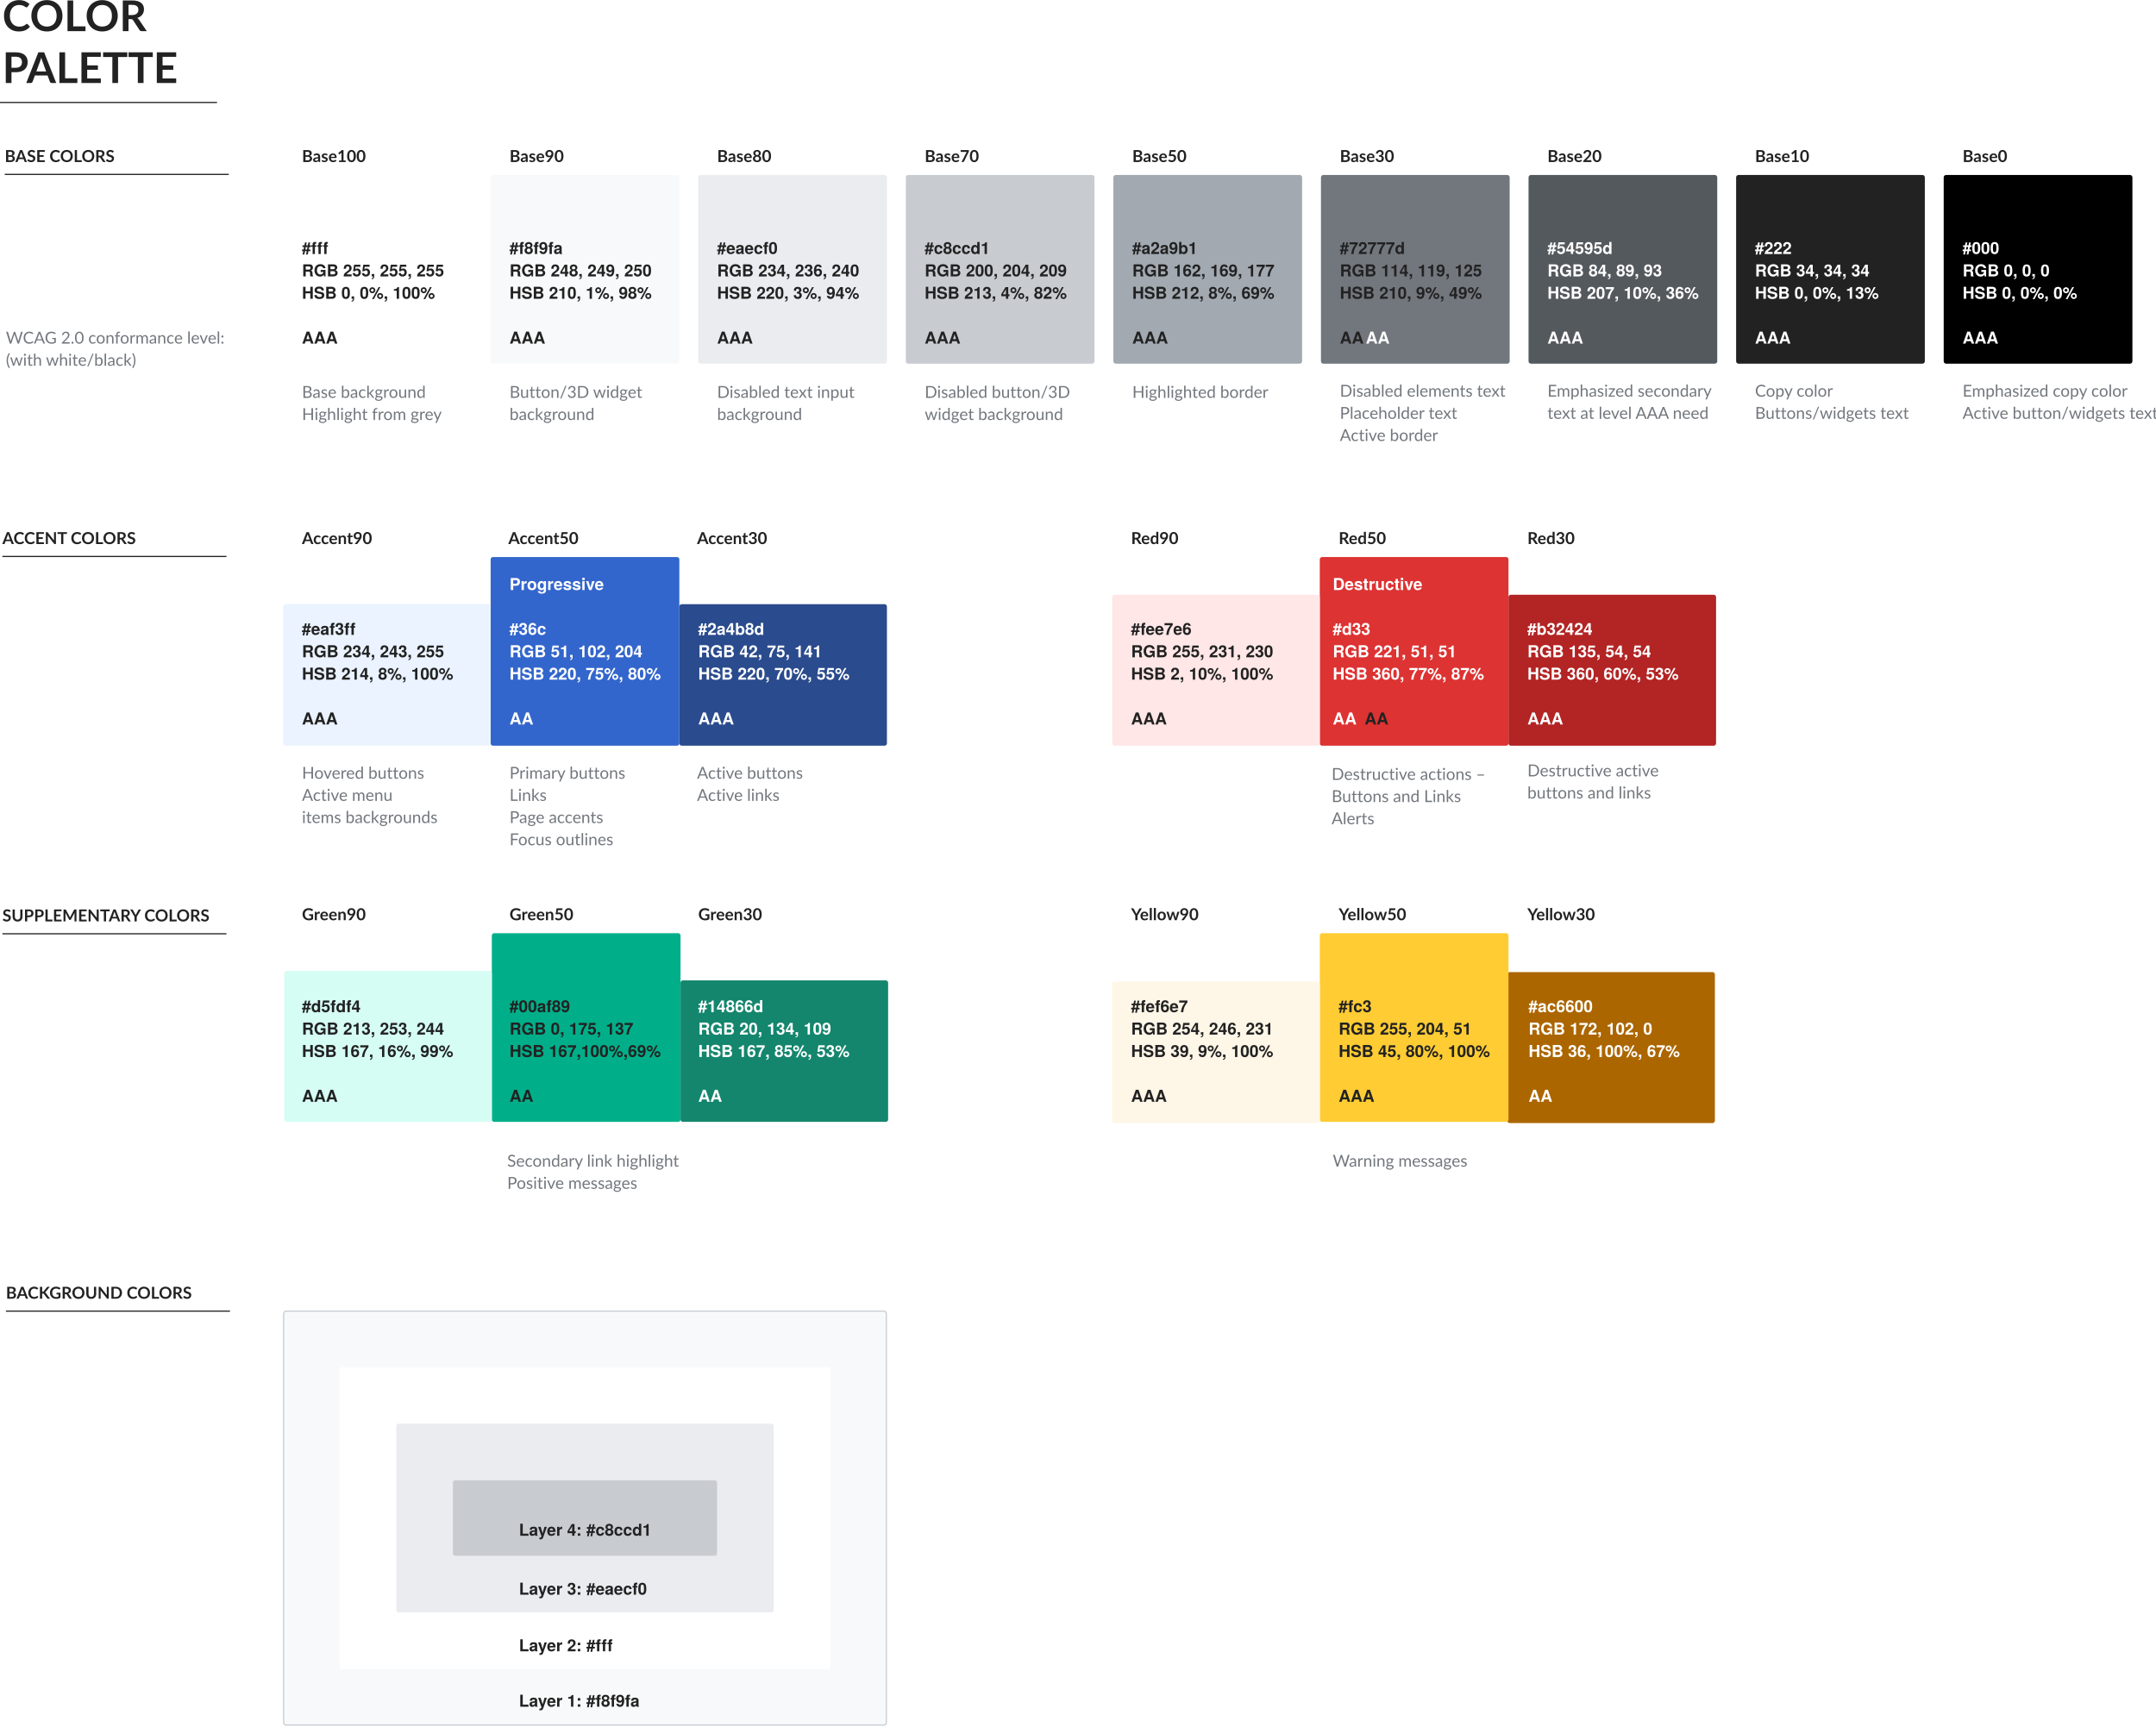
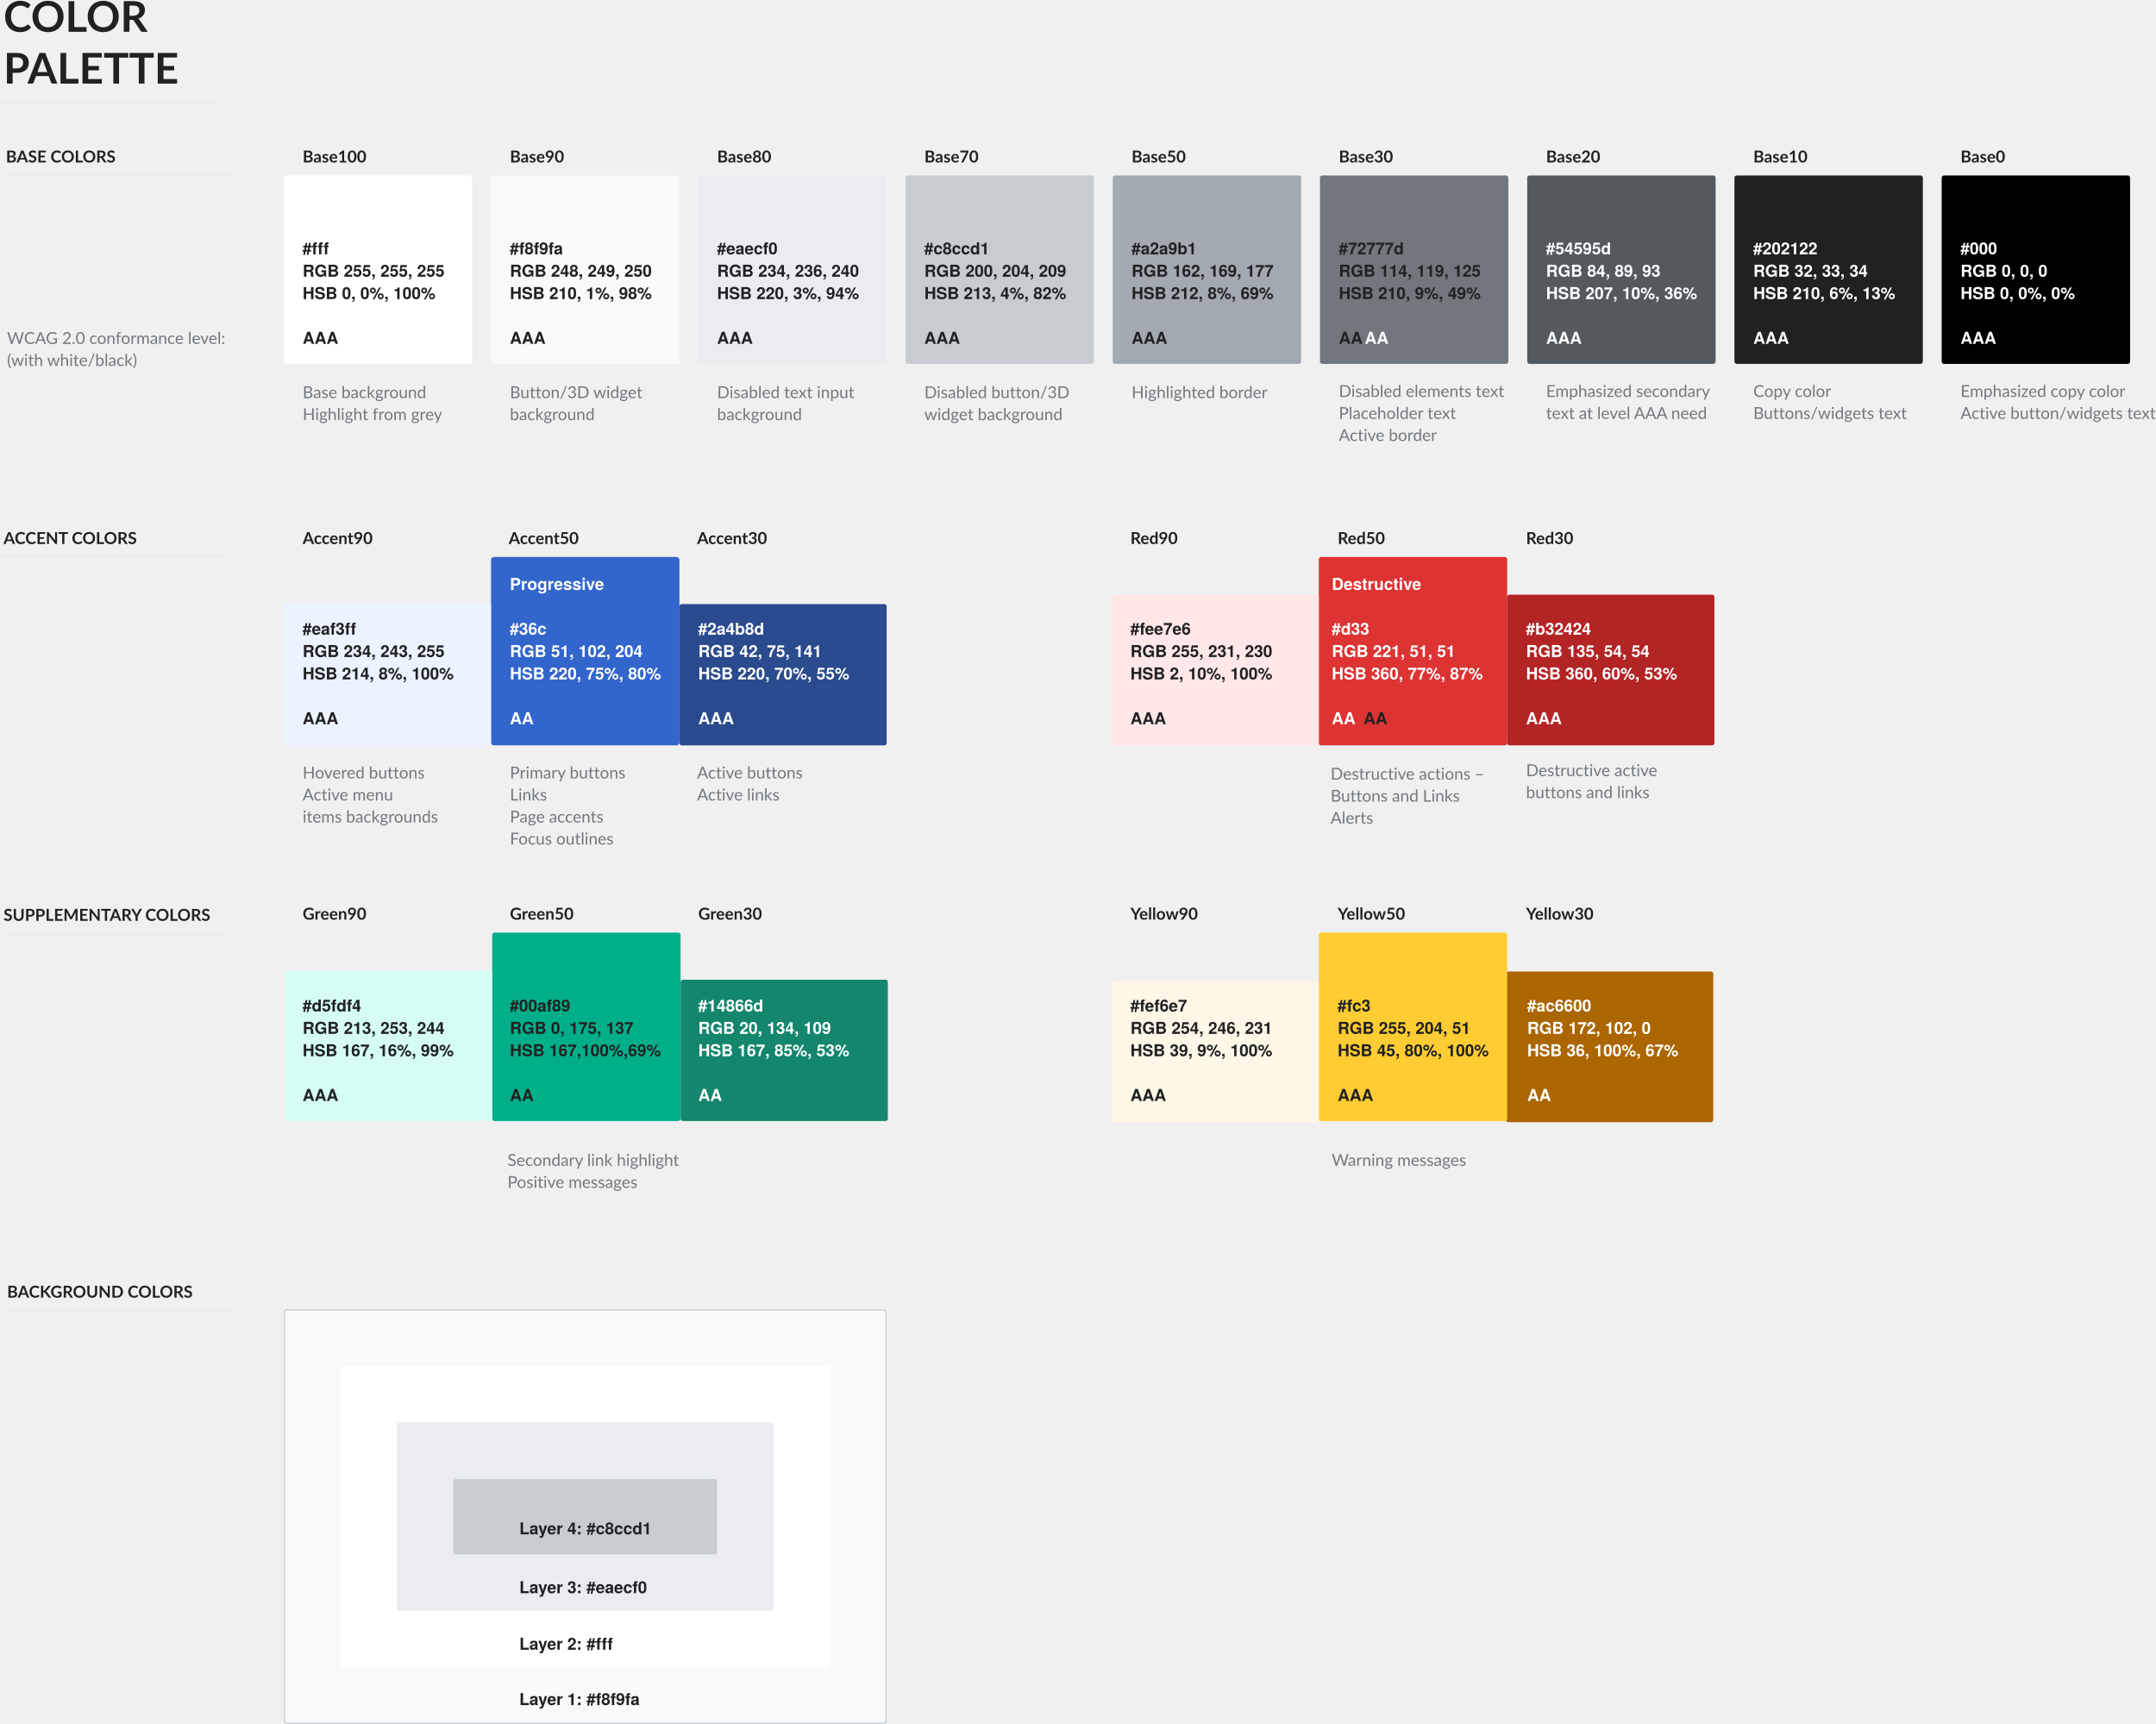
- <svg xmlns="http://www.w3.org/2000/svg" width="1828" height="1464" viewBox="0 0 1828 1464">
-   <g fill="none" fill-rule="evenodd">
-     <path fill="#FFF" d="M-1757-1431h14720v3264H-1757z" />
-     <g transform="translate(241 766.4)">
-       <rect width="176" height="128" x="1037" y="58" fill="#AC6600" rx="2" />
-       <text fill="#FFF" font-family="HelveticaNeue-Bold, Helvetica Neue" font-size="14" font-weight="bold">
-         <tspan x="1055" y="92">#ac6600</tspan>
-         <tspan x="1055" y="111">RGB 172, 102, 0</tspan>
-         <tspan x="1055" y="130">HSB 36, 100%, 67%</tspan>
-         <tspan x="1055" y="168">AA</tspan>
-       </text>
-       <rect width="160" height="160" x="878" y="25" fill="#FC3" rx="2" />
-       <text fill="#222" font-family="HelveticaNeue-Bold, Helvetica Neue" font-size="14" font-weight="bold">
-         <tspan x="894" y="92">#fc3</tspan>
-         <tspan x="894" y="111">RGB 255, 204, 51</tspan>
-         <tspan x="894" y="130">HSB 45, 80%, 100%</tspan>
-         <tspan x="894" y="168">AAA</tspan>
-       </text>
-       <path fill="#FEF6E7" d="M702 68.008c0-1.11.905-2.008 2.007-2.008h171.986c1.108 0 2.007.897 2.007 2.008v115.984a2.011 2.011 0 01-2.007 2.008H704.007a2.006 2.006 0 01-2.007-2.008V68.008z" />
-       <text fill="#222" font-family="HelveticaNeue-Bold, Helvetica Neue" font-size="14" font-weight="bold">
-         <tspan x="718" y="92">#fef6e7</tspan>
-         <tspan x="718" y="111">RGB 254, 246, 231</tspan>
-         <tspan x="718" y="130">HSB 39, 9%, 100%</tspan>
-         <tspan x="718" y="168">AAA</tspan>
-       </text>
-       <text fill="#222" font-family="Lato-Bold, Lato, sans-serif" font-size="14" font-weight="bold">
-         <tspan x="894" y="14">Yellow50</tspan>
-       </text>
-       <text fill="#222" font-family="Lato-Bold, Lato, sans-serif" font-size="14" font-weight="bold">
-         <tspan x="1054" y="14">Yellow30</tspan>
-       </text>
-       <rect width="160" height="160" x="176" y="25" fill="#00AF89" rx="2" />
-       <text fill="#222" font-family="Lato-Bold, Lato, sans-serif" font-size="14" font-weight="bold">
-         <tspan x="191" y="14">Green50</tspan>
-       </text>
-       <text fill="#222" font-family="Lato-Bold, Lato, sans-serif" font-size="14" font-weight="bold">
-         <tspan x="351" y="14">Green30</tspan>
-       </text>
-       <text fill="#222" font-family="HelveticaNeue-Bold, Helvetica Neue" font-size="14" font-weight="bold">
-         <tspan x="191" y="92">#00af89</tspan>
-         <tspan x="191" y="111">RGB 0, 175, 137</tspan>
-         <tspan x="191" y="130">HSB 167,100%,69%</tspan>
-         <tspan x="191" y="168">AA</tspan>
-       </text>
-       <rect width="176" height="120" x="336" y="65" fill="#14866D" rx="2" />
-       <rect width="176" height="128" y="57" fill="#D5FDF4" rx="2" />
-       <text fill="#222" font-family="HelveticaNeue-Bold, Helvetica Neue" font-size="14" font-weight="bold">
-         <tspan x="15" y="92">#d5fdf4</tspan>
-         <tspan x="15" y="111">RGB 213, 253, 244</tspan>
-         <tspan x="15" y="130">HSB 167, 16%, 99%</tspan>
-         <tspan x="15" y="168">AAA</tspan>
-       </text>
-       <text fill="#222" font-family="Lato-Bold, Lato, sans-serif" font-size="14" font-weight="bold">
-         <tspan x="718" y="14">Yellow90</tspan>
-       </text>
-       <text fill="#222" font-family="Lato-Bold, Lato, sans-serif" font-size="14" font-weight="bold">
-         <tspan x="15" y="14">Green90</tspan>
-       </text>
-       <text fill="#FFF" font-family="HelveticaNeue-Bold, Helvetica Neue" font-size="14" font-weight="bold">
-         <tspan x="351" y="92">#14866d</tspan>
-         <tspan x="351" y="111">RGB 20, 134, 109</tspan>
-         <tspan x="351" y="130">HSB 167, 85%, 53%</tspan>
-         <tspan x="351" y="168">AA</tspan>
-       </text>
-       <text fill="#72777D" font-family="Lato-Regular, Lato, sans-serif" font-size="14">
-         <tspan x="189" y="223">Secondary link highlight</tspan>
-         <tspan x="189" y="241.8">Positive messages</tspan>
-       </text>
-       <text fill="#72777D" font-family="Lato-Regular, Lato, sans-serif" font-size="14">
-         <tspan x="889" y="223">Warning messages</tspan>
-       </text>
-     </g>
-     <g transform="translate(0 -9.6)">
-       <text fill="#222" font-family="Lato-Bold, Lato, sans-serif" font-size="36" font-weight="bold">
-         <tspan x="2" y="36">COLOR</tspan>
-         <tspan x="2" y="80">PALETTE</tspan>
-       </text>
-       <text fill="#222" font-family="Lato-Bold, Lato, sans-serif" font-size="14" font-weight="bold" transform="translate(4 134)">
-         <tspan x="0" y="13">BASE COLORS</tspan>
-       </text>
-       <path stroke="#222" stroke-linecap="square" d="M193.484 157.5H4.516m178.984-61H.5" />
-       <text fill="#222" font-family="Lato-Bold, Lato, sans-serif" font-size="14" font-weight="bold" transform="translate(2 458)">
-         <tspan x="0" y="13">ACCENT COLORS</tspan>
-       </text>
-       <path stroke="#222" stroke-linecap="square" d="M191.484 481.5H2.516" />
-       <rect width="160" height="160" x="416" y="482" fill="#36C" rx="2" />
-       <text fill="#72777D" font-family="Lato-Regular, Lato, sans-serif" font-size="14">
-         <tspan x="432" y="670">Primary buttons</tspan>
-         <tspan x="432" y="688.8">Links </tspan>
-         <tspan x="432" y="707.6">Page accents</tspan>
-         <tspan x="432" y="726.4">Focus outlines</tspan>
-       </text>
-       <text fill="#72777D" font-family="Lato-Regular, Lato, sans-serif" font-size="14">
-         <tspan x="591" y="670">Active buttons</tspan>
-         <tspan x="591" y="688.8">Active links </tspan>
-       </text>
-       <rect width="176" height="120" x="240" y="522" fill="#EAF3FF" rx="2" />
-       <rect width="160" height="160" x="1119" y="482" fill="#D33" rx="2" />
-       <rect width="176" height="128" x="943" y="514" fill="#FEE7E6" rx="2" />
-       <text fill="#222" font-family="Lato-Bold, Lato, sans-serif" font-size="14" font-weight="bold">
-         <tspan x="591" y="471">Accent30</tspan>
-       </text>
-       <text fill="#FFF" font-family="HelveticaNeue-Bold, Helvetica Neue" font-size="14" font-weight="bold">
-         <tspan x="432" y="510">Progressive</tspan>
-         <tspan x="432" y="548">#36c</tspan>
-         <tspan x="432" y="567">RGB 51, 102, 204</tspan>
-         <tspan x="432" y="586">HSB 220, 75%, 80%</tspan>
-         <tspan x="432" y="624">AA</tspan>
-       </text>
-       <text fill="#222" font-family="HelveticaNeue-Bold, Helvetica Neue" font-size="14" font-weight="bold">
-         <tspan x="256" y="548">#eaf3ff</tspan>
-         <tspan x="256" y="567">RGB 234, 243, 255</tspan>
-         <tspan x="256" y="586">HSB 214, 8%, 100%</tspan>
-         <tspan x="256" y="624">AAA</tspan>
-       </text>
-       <text fill="#222" font-family="Lato-Bold, Lato, sans-serif" font-size="14" font-weight="bold">
-         <tspan x="256" y="147">Base100</tspan>
-       </text>
-       <text fill="#222" font-family="HelveticaNeue-Bold, Helvetica Neue" font-size="14" font-weight="bold">
-         <tspan x="959" y="548">#fee7e6</tspan>
-         <tspan x="959" y="567">RGB 255, 231, 230</tspan>
-         <tspan x="959" y="586">HSB 2, 10%, 100%</tspan>
-         <tspan x="959" y="624">AAA</tspan>
-       </text>
-       <text fill="#FFF" font-family="HelveticaNeue-Bold, Helvetica Neue" font-size="14" font-weight="bold">
-         <tspan x="1130" y="510">Destructive</tspan>
-         <tspan x="1130" y="548">#d33</tspan>
-         <tspan x="1130" y="567">RGB 221, 51, 51</tspan>
-         <tspan x="1130" y="586">HSB 360, 77%, 87%</tspan>
-         <tspan x="1130" y="624">AA</tspan>
-       </text>
-       <text fill="#222" font-family="HelveticaNeue-Bold, Helvetica Neue" font-size="14" font-weight="bold">
-         <tspan x="1157" y="624">AA</tspan>
-       </text>
-       <rect width="176" height="128" x="1279" y="514" fill="#B32424" rx="2" />
-       <text fill="#FFF" font-family="HelveticaNeue-Bold, Helvetica Neue" font-size="14" font-weight="bold">
-         <tspan x="1295" y="548">#b32424</tspan>
-         <tspan x="1295" y="567">RGB 135, 54, 54</tspan>
-         <tspan x="1295" y="586">HSB 360, 60%, 53%</tspan>
-         <tspan x="1295" y="624">AAA</tspan>
-       </text>
-       <rect width="176" height="120" x="576" y="522" fill="#2A4B8D" rx="2" />
-       <text fill="#FFF" font-family="HelveticaNeue-Bold, Helvetica Neue" font-size="14" font-weight="bold">
-         <tspan x="592" y="548">#2a4b8d</tspan>
-         <tspan x="592" y="567">RGB 42, 75, 141</tspan>
-         <tspan x="592" y="586">HSB 220, 70%, 55%</tspan>
-         <tspan x="592" y="624">AAA</tspan>
-       </text>
-       <text fill="#72777D" font-family="Lato-Regular, Lato, sans-serif" font-size="14">
-         <tspan x="1129" y="671">Destructive actions –</tspan>
-         <tspan x="1129" y="689.8">Buttons and Links</tspan>
-         <tspan x="1129" y="708.6">Alerts</tspan>
-       </text>
-       <text fill="#72777D" font-family="Lato-Regular, Lato, sans-serif" font-size="14">
-         <tspan x="1295" y="668">Destructive active </tspan>
-         <tspan x="1295" y="686.8">buttons and links</tspan>
-       </text>
-       <text fill="#72777D" font-family="Lato-Regular, Lato, sans-serif" font-size="14">
-         <tspan x="256" y="670">Hovered buttons</tspan>
-         <tspan x="256" y="688.8">Active menu </tspan>
-         <tspan x="256" y="707.6">items backgrounds</tspan>
-       </text>
-     </g>
-     <g transform="translate(5 123.4)">
-       <rect width="160.001" height="160" x="235" y="25" fill="#FFF" rx="2" />
-       <text fill="#72777D" font-family="Lato-Regular, Lato, sans-serif" font-size="14">
-         <tspan x="251" y="214">Base background</tspan>
-         <tspan x="251" y="232.8">Highlight from grey</tspan>
-       </text>
-       <text fill="#72777D" font-family="Lato-Regular, Lato, sans-serif" font-size="14">
-         <tspan x="603" y="214">Disabled text input </tspan>
-         <tspan x="603" y="232.8">background</tspan>
-       </text>
-       <text fill="#222" font-family="HelveticaNeue-Bold, Helvetica Neue" font-size="14" font-weight="bold">
-         <tspan x="251" y="92">#fff</tspan>
-         <tspan x="251" y="111">RGB 255, 255, 255</tspan>
-         <tspan x="251" y="130">HSB 0, 0%, 100%</tspan>
-         <tspan x="251" y="168">AAA</tspan>
-       </text>
-       <text fill="#222" font-family="Lato-Bold, Lato, sans-serif" font-size="14" font-weight="bold">
-         <tspan x="251" y="338">Accent90</tspan>
-       </text>
-       <text fill="#222" font-family="Lato-Bold, Lato, sans-serif" font-size="14" font-weight="bold">
-         <tspan x="426" y="338">Accent50 </tspan>
-       </text>
-       <text fill="#222" font-family="Lato-Bold, Lato, sans-serif" font-size="14" font-weight="bold">
-         <tspan x="954" y="338">Red90</tspan>
-       </text>
-       <text fill="#222" font-family="Lato-Bold, Lato, sans-serif" font-size="14" font-weight="bold">
-         <tspan x="1130" y="338">Red50</tspan>
-       </text>
-       <text fill="#222" font-family="Lato-Bold, Lato, sans-serif" font-size="14" font-weight="bold">
-         <tspan x="1290" y="338">Red30</tspan>
-       </text>
-       <text fill="#222" font-family="Lato-Bold, Lato, sans-serif" font-size="14" font-weight="bold">
-         <tspan x="427" y="14">Base90</tspan>
-       </text>
-       <text fill="#222" font-family="Lato-Bold, Lato, sans-serif" font-size="14" font-weight="bold">
-         <tspan x="603" y="14">Base80</tspan>
-       </text>
-       <text fill="#222" font-family="Lato-Bold, Lato, sans-serif" font-size="14" font-weight="bold">
-         <tspan x="779" y="14">Base70</tspan>
-       </text>
-       <text fill="#222" font-family="Lato-Bold, Lato, sans-serif" font-size="14" font-weight="bold">
-         <tspan x="955" y="14">Base50</tspan>
-       </text>
-       <text fill="#222" font-family="Lato-Bold, Lato, sans-serif" font-size="14" font-weight="bold">
-         <tspan x="1131" y="14">Base30</tspan>
-       </text>
-       <text fill="#222" font-family="Lato-Bold, Lato, sans-serif" font-size="14" font-weight="bold">
-         <tspan x="1307" y="14">Base20</tspan>
-       </text>
-       <text fill="#222" font-family="Lato-Bold, Lato, sans-serif" font-size="14" font-weight="bold">
-         <tspan x="1483" y="14">Base10</tspan>
-       </text>
-       <text fill="#222" font-family="Lato-Bold, Lato, sans-serif" font-size="14" font-weight="bold">
-         <tspan x="1659" y="14">Base0</tspan>
-       </text>
-       <rect width="160" height="160" x="411" y="25" fill="#F8F9FA" rx="2" />
-       <text fill="#72777D" font-family="Lato-Regular, Lato, sans-serif" font-size="14">
-         <tspan x="427" y="214">Button/3D widget </tspan>
-         <tspan x="427" y="232.8">background</tspan>
-       </text>
-       <text fill="#222" font-family="HelveticaNeue-Bold, Helvetica Neue" font-size="14" font-weight="bold">
-         <tspan x="427" y="92">#f8f9fa</tspan>
-         <tspan x="427" y="111">RGB 248, 249, 250</tspan>
-         <tspan x="427" y="130">HSB 210, 1%, 98%</tspan>
-         <tspan x="427" y="168">AAA</tspan>
-       </text>
-       <rect width="160" height="160" x="587" y="25" fill="#EAECF0" rx="2" />
-       <text fill="#222" font-family="HelveticaNeue-Bold, Helvetica Neue" font-size="14" font-weight="bold">
-         <tspan x="603" y="92">#eaecf0</tspan>
-         <tspan x="603" y="111">RGB 234, 236, 240</tspan>
-         <tspan x="603" y="130">HSB 220, 3%, 94%</tspan>
-         <tspan x="603" y="168">AAA</tspan>
-       </text>
-       <rect width="160" height="160" x="763" y="25" fill="#C8CCD1" rx="2" />
-       <text fill="#222" font-family="HelveticaNeue-Bold, Helvetica Neue" font-size="14" font-weight="bold">
-         <tspan x="779" y="92">#c8ccd1</tspan>
-         <tspan x="779" y="111">RGB 200, 204, 209</tspan>
-         <tspan x="779" y="130">HSB 213, 4%, 82%</tspan>
-         <tspan x="779" y="168">AAA</tspan>
-       </text>
-       <rect width="160" height="160" x="939" y="25" fill="#A2A9B1" rx="2" />
-       <text fill="#222" font-family="HelveticaNeue-Bold, Helvetica Neue" font-size="14" font-weight="bold">
-         <tspan x="955" y="92">#a2a9b1</tspan>
-         <tspan x="955" y="111">RGB 162, 169, 177</tspan>
-         <tspan x="955" y="130">HSB 212, 8%, 69%</tspan>
-         <tspan x="955" y="168">AAA</tspan>
-       </text>
-       <rect width="160" height="160" x="1115" y="25" fill="#72777D" rx="2" />
-       <text fill="#222" font-family="HelveticaNeue-Bold, Helvetica Neue" font-size="14" font-weight="bold">
-         <tspan x="1131" y="92">#72777d</tspan>
-         <tspan x="1131" y="111">RGB 114, 119, 125</tspan>
-         <tspan x="1131" y="130">HSB 210, 9%, 49%</tspan>
-         <tspan x="1131" y="168">AA </tspan>
-       </text>
-       <text fill="#FFF" font-family="HelveticaNeue-Bold, Helvetica Neue" font-size="14" font-weight="bold">
-         <tspan x="1153" y="168">AA</tspan>
-       </text>
-       <rect width="160" height="160" x="1291" y="25" fill="#54595D" rx="2" />
-       <text fill="#FFF" font-family="HelveticaNeue-Bold, Helvetica Neue" font-size="14" font-weight="bold">
-         <tspan x="1307" y="92">#54595d</tspan>
-         <tspan x="1307" y="111">RGB 84, 89, 93</tspan>
-         <tspan x="1307" y="130">HSB 207, 10%, 36%</tspan>
-         <tspan x="1307" y="168">AAA</tspan>
-       </text>
-       <rect width="160" height="160" x="1467" y="25" fill="#222" rx="2" />
-       <text fill="#FFF" font-family="HelveticaNeue-Bold, Helvetica Neue" font-size="14" font-weight="bold">
-         <tspan x="1483" y="92">#222</tspan>
-         <tspan x="1483" y="111">RGB 34, 34, 34</tspan>
-         <tspan x="1483" y="130">HSB 0, 0%, 13%</tspan>
-         <tspan x="1483" y="168">AAA</tspan>
-       </text>
-       <rect width="160" height="160" x="1643" y="25" fill="#000" rx="2" />
-       <text fill="#FFF" font-family="HelveticaNeue-Bold, Helvetica Neue" font-size="14" font-weight="bold">
-         <tspan x="1659" y="92">#000</tspan>
-         <tspan x="1659" y="111">RGB 0, 0, 0</tspan>
-         <tspan x="1659" y="130">HSB 0, 0%, 0%</tspan>
-         <tspan x="1659" y="168">AAA</tspan>
-       </text>
-       <text fill="#72777D" font-family="Lato-Regular, Lato, sans-serif" font-size="14">
-         <tspan x="779" y="214">Disabled button/3D </tspan>
-         <tspan x="779" y="232.8">widget background </tspan>
-       </text>
-       <text fill="#72777D" font-family="Lato-Regular, Lato, sans-serif" font-size="14">
-         <tspan x="955" y="214">Highlighted border</tspan>
-       </text>
-       <text fill="#72777D" font-family="Lato-Regular, Lato, sans-serif" font-size="14">
-         <tspan x="1131" y="213">Disabled elements text</tspan>
-         <tspan x="1131" y="231.8">Placeholder text</tspan>
-         <tspan x="1131" y="250.6">Active border</tspan>
-       </text>
-       <text fill="#72777D" font-family="Lato-Regular, Lato, sans-serif" font-size="14">
-         <tspan x="1483" y="213">Copy color</tspan>
-         <tspan x="1483" y="231.8">Buttons/widgets text</tspan>
-       </text>
-       <text fill="#72777D" font-family="Lato-Regular, Lato, sans-serif" font-size="14">
-         <tspan x="1659" y="213">Emphasized copy color</tspan>
-         <tspan x="1659" y="231.8">Active button/widgets text</tspan>
-       </text>
-       <text fill="#72777D" font-family="Lato-Regular, Lato, sans-serif" font-size="14">
-         <tspan x="1307" y="213">Emphasized secondary </tspan>
-         <tspan x="1307" y="231.8">text at level AAA need</tspan>
-       </text>
-       <text fill="#72777D" font-family="Lato-Regular, Lato, sans-serif" font-size="14">
-         <tspan x="0" y="168">WCAG 2.0 conformance level:</tspan>
-         <tspan x="0" y="186.8">(with white/black)</tspan>
-       </text>
-     </g>
-     <text fill="#222" font-family="Lato-Bold, Lato, sans-serif" font-size="14" font-weight="bold" transform="translate(2 768.4)">
-       <tspan x="0" y="13">SUPPLEMENTARY COLORS</tspan>
-     </text>
-     <path stroke="#222" stroke-linecap="square" d="M191.484 791.9H2.516" />
-     <g transform="translate(5 1088.4)">
-       <text fill="#222" font-family="Lato-Bold, Lato, sans-serif" font-size="14" font-weight="bold">
-         <tspan x="0" y="13">BACKGROUND COLORS</tspan>
-       </text>
-       <path stroke="#222" stroke-linecap="square" d="M189.484 23.5H.516" />
-       <rect width="511" height="351" x="235.5" y="23.5" fill="#F8F9FA" stroke="#C8CCD1" rx="2" />
-       <rect width="416" height="256" x="283" y="71" fill="#FFF" rx="2" />
-       <rect width="320" height="160" x="331" y="119" fill="#EAECF0" rx="2" />
-       <path fill="#C8CCD1" d="M379 169.003c0-1.106.903-2.003 2.005-2.003h219.99a2.01 2.01 0 012.005 2.003v59.994a2.007 2.007 0 01-2.005 2.003h-219.99a2.01 2.01 0 01-2.005-2.003v-59.994z" />
-       <text fill="#222" font-family="HelveticaNeue-Bold, Helvetica Neue" font-size="14" font-weight="bold">
-         <tspan x="435" y="359">Layer 1: #f8f9fa</tspan>
-       </text>
-       <text fill="#222" font-family="HelveticaNeue-Bold, Helvetica Neue" font-size="14" font-weight="bold">
-         <tspan x="435" y="312">Layer 2: #fff</tspan>
-       </text>
-       <text fill="#222" font-family="HelveticaNeue-Bold, Helvetica Neue" font-size="14" font-weight="bold">
-         <tspan x="435" y="264">Layer 3: #eaecf0</tspan>
-       </text>
-       <text fill="#222" font-family="HelveticaNeue-Bold, Helvetica Neue" font-size="14" font-weight="bold">
-         <tspan x="435" y="214">Layer 4: #c8ccd1</tspan>
-       </text>
+ <svg xmlns="http://www.w3.org/2000/svg" width="1831" height="1464" viewBox="0 0 1831 1464">
+   <g id="Artboard-page" fill="none" fill-rule="evenodd" stroke="none" stroke-width="1">
+     <g id="WikimediaUI-components_overview" transform="translate(-1756 -1430)">
+       <g id="WikimediaUI-Color-palette" transform="translate(1757 1421)">
+         <g id="Supplementary" transform="translate(241 776)">
+           <rect id="Rectangle-Copy-15" width="176" height="128" x="1037" y="58" fill="#AC6600" rx="2" />
+           <text id="#ac6600-RGB-172,-102" fill="#FFF" font-family="HelveticaNeue-Bold, Helvetica Neue" font-size="14" font-weight="bold">
+             <tspan x="1055" y="92">#ac6600</tspan>
+             <tspan x="1055" y="111">RGB 172, 102, 0</tspan>
+             <tspan x="1055" y="130">HSB 36, 100%, 67%</tspan>
+             <tspan x="1055" y="168">AA</tspan>
+           </text>
+           <rect id="Rectangle" width="160" height="160" x="878" y="25" fill="#FC3" rx="2" />
+           <text id="#fc3-RGB-255,-204,-5" fill="#202122" font-family="HelveticaNeue-Bold, Helvetica Neue" font-size="14" font-weight="bold">
+             <tspan x="894" y="92">#fc3</tspan>
+             <tspan x="894" y="111">RGB 255, 204, 51</tspan>
+             <tspan x="894" y="130">HSB 45, 80%, 100%</tspan>
+             <tspan x="894" y="168">AAA</tspan>
+           </text>
+           <path id="Rectangle-Copy-8" fill="#FEF6E7" d="M702 68.008c0-1.11.905-2.008 2.007-2.008h171.986c1.108 0 2.007.897 2.007 2.008v115.984a2.011 2.011 0 01-2.007 2.008H704.007a2.006 2.006 0 01-2.007-2.008V68.008z" />
+           <text id="#fef6e7-RGB-254,-246" fill="#202122" font-family="HelveticaNeue-Bold, Helvetica Neue" font-size="14" font-weight="bold">
+             <tspan x="718" y="92">#fef6e7</tspan>
+             <tspan x="718" y="111">RGB 254, 246, 231</tspan>
+             <tspan x="718" y="130">HSB 39, 9%, 100%</tspan>
+             <tspan x="718" y="168">AAA</tspan>
+           </text>
+           <text id="Yellow50" fill="#202122" font-family="Lato-Bold, Lato" font-size="14" font-weight="bold">
+             <tspan x="894" y="14">Yellow50</tspan>
+           </text>
+           <text id="Yellow30" fill="#202122" font-family="Lato-Bold, Lato" font-size="14" font-weight="bold">
+             <tspan x="1054" y="14">Yellow30</tspan>
+           </text>
+           <rect id="Rectangle-543-Copy" width="160" height="160" x="176" y="25" fill="#00AF89" rx="2" />
+           <text id="Green50" fill="#202122" font-family="Lato-Bold, Lato" font-size="14" font-weight="bold">
+             <tspan x="191" y="14">Green50</tspan>
+           </text>
+           <text id="Green30" fill="#202122" font-family="Lato-Bold, Lato" font-size="14" font-weight="bold">
+             <tspan x="351" y="14">Green30</tspan>
+           </text>
+           <text id="#00af89-RGB-0,-175," fill="#202122" font-family="HelveticaNeue-Bold, Helvetica Neue" font-size="14" font-weight="bold">
+             <tspan x="191" y="92">#00af89</tspan>
+             <tspan x="191" y="111">RGB 0, 175, 137</tspan>
+             <tspan x="191" y="130">HSB 167,100%,69%</tspan>
+             <tspan x="191" y="168">AA</tspan>
+           </text>
+           <rect id="Rectangle-Copy-12" width="176" height="120" x="336" y="65" fill="#14866D" rx="2" />
+           <rect id="Rectangle-Copy-8" width="176" height="128" x="0" y="57" fill="#D5FDF4" rx="2" />
+           <text id="#d5fdf4-RGB-213,-253" fill="#202122" font-family="HelveticaNeue-Bold, Helvetica Neue" font-size="14" font-weight="bold">
+             <tspan x="15" y="92">#d5fdf4</tspan>
+             <tspan x="15" y="111">RGB 213, 253, 244</tspan>
+             <tspan x="15" y="130">HSB 167, 16%, 99%</tspan>
+             <tspan x="15" y="168">AAA</tspan>
+           </text>
+           <text id="Yellow90" fill="#202122" font-family="Lato-Bold, Lato" font-size="14" font-weight="bold">
+             <tspan x="718" y="14">Yellow90</tspan>
+           </text>
+           <text id="Green90" fill="#202122" font-family="Lato-Bold, Lato" font-size="14" font-weight="bold">
+             <tspan x="15" y="14">Green90</tspan>
+           </text>
+           <text id="#14866d-RGB-20,-134," fill="#FFF" font-family="HelveticaNeue-Bold, Helvetica Neue" font-size="14" font-weight="bold">
+             <tspan x="351" y="92">#14866d</tspan>
+             <tspan x="351" y="111">RGB 20, 134, 109</tspan>
+             <tspan x="351" y="130">HSB 167, 85%, 53%</tspan>
+             <tspan x="351" y="168">AA</tspan>
+           </text>
+           <text id="Secondary-link-highl" fill="#72777D" font-family="Lato-Regular, Lato" font-size="14" font-weight="normal">
+             <tspan x="189" y="223.1">Secondary link highlight</tspan>
+             <tspan x="189" y="241.8">Positive messages</tspan>
+           </text>
+           <text id="Warning-messages" fill="#72777D" font-family="Lato-Regular, Lato" font-size="14" font-weight="normal">
+             <tspan x="889" y="223.1">Warning messages</tspan>
+           </text>
+         </g>
+         <g id="Accent">
+           <text id="COLOR" fill="#202122" font-family="Lato-Bold, Lato" font-size="36" font-weight="bold">
+             <tspan x="2" y="36">COLOR</tspan>
+             <tspan x="2" y="80">PALETTE</tspan>
+           </text>
+           <g id="_Spec-/-Headline--Sub" transform="translate(4 134)">
+             <text id="SUBHEADLINE" fill="#202122" font-family="Lato-Bold, Lato" font-size="14" font-weight="bold">
+               <tspan x="0" y="13">BASE COLORS</tspan>
+             </text>
+             <g id="_Spec-/-Headline__line" stroke="#EAECF0" stroke-linecap="square" stroke-width="3" transform="translate(0 22)">
+               <path id="Line" d="M189.484 1.549H.516" />
+             </g>
+           </g>
+           <g id="_Spec-/-Headline__line" stroke="#EAECF0" stroke-linecap="square" stroke-width="3" transform="translate(0 95)">
+             <path id="Line" d="M183.5 1.5H.5" />
+           </g>
+           <g id="_Spec-/-Headline--Sub" transform="translate(2 458)">
+             <text id="SUBHEADLINE" fill="#202122" font-family="Lato-Bold, Lato" font-size="14" font-weight="bold">
+               <tspan x="0" y="13">ACCENT COLORS</tspan>
+             </text>
+             <g id="_Spec-/-Headline__line" stroke="#EAECF0" stroke-linecap="square" stroke-width="3" transform="translate(0 22)">
+               <path id="Line" d="M189.484 1.549H.516" />
+             </g>
+           </g>
+           <rect id="Progressive" width="159" height="159" x="416.5" y="482.5" fill="#36C" stroke="#36C" rx="2" />
+           <text id="Primary-buttons-Link" fill="#72777D" font-family="Lato-Regular, Lato" font-size="14" font-weight="normal">
+             <tspan x="432" y="670.1">Primary buttons</tspan>
+             <tspan x="432" y="688.8">Links </tspan>
+             <tspan x="432" y="707.5">Page accents</tspan>
+             <tspan x="432" y="726.2">Focus outlines</tspan>
+           </text>
+           <text id="Active-buttons-Activ" fill="#72777D" font-family="Lato-Regular, Lato" font-size="14" font-weight="normal">
+             <tspan x="591" y="670.1">Active buttons</tspan>
+             <tspan x="591" y="688.8">Active links </tspan>
+           </text>
+           <rect id="Progressive" width="176" height="120" x="240" y="522" fill="#EAF3FF" rx="2" />
+           <rect id="Destructive" width="160" height="160" x="1119" y="482" fill="#D33" rx="2" />
+           <rect id="Destructive" width="176" height="128" x="943" y="514" fill="#FEE7E6" rx="2" />
+           <text id="Accent30" fill="#202122" font-family="Lato-Bold, Lato" font-size="14" font-weight="bold">
+             <tspan x="591" y="471">Accent30</tspan>
+           </text>
+           <text id="Progressive-#36c-RGB" fill="#FFF" font-family="HelveticaNeue-Bold, Helvetica Neue" font-size="14" font-weight="bold">
+             <tspan x="432" y="510">Progressive</tspan>
+             <tspan x="432" y="548">#36c</tspan>
+             <tspan x="432" y="567">RGB 51, 102, 204</tspan>
+             <tspan x="432" y="586">HSB 220, 75%, 80%</tspan>
+             <tspan x="432" y="624">AA</tspan>
+           </text>
+           <text id="#eaf3ff-RGB-234,-243" fill="#202122" font-family="HelveticaNeue-Bold, Helvetica Neue" font-size="14" font-weight="bold">
+             <tspan x="256" y="548">#eaf3ff</tspan>
+             <tspan x="256" y="567">RGB 234, 243, 255</tspan>
+             <tspan x="256" y="586">HSB 214, 8%, 100%</tspan>
+             <tspan x="256" y="624">AAA</tspan>
+           </text>
+           <text id="Base100" fill="#202122" font-family="Lato-Bold, Lato" font-size="14" font-weight="bold">
+             <tspan x="256" y="147">Base100</tspan>
+           </text>
+           <text id="#fee7e6-RGB-255,-231" fill="#202122" font-family="HelveticaNeue-Bold, Helvetica Neue" font-size="14" font-weight="bold">
+             <tspan x="959" y="548">#fee7e6</tspan>
+             <tspan x="959" y="567">RGB 255, 231, 230</tspan>
+             <tspan x="959" y="586">HSB 2, 10%, 100%</tspan>
+             <tspan x="959" y="624">AAA</tspan>
+           </text>
+           <text id="Destructive-#d33-RGB" fill="#FFF" font-family="HelveticaNeue-Bold, Helvetica Neue" font-size="14" font-weight="bold">
+             <tspan x="1130" y="510">Destructive</tspan>
+             <tspan x="1130" y="548">#d33</tspan>
+             <tspan x="1130" y="567">RGB 221, 51, 51</tspan>
+             <tspan x="1130" y="586">HSB 360, 77%, 87%</tspan>
+             <tspan x="1130" y="624">AA</tspan>
+           </text>
+           <text id="AA" fill="#202122" font-family="HelveticaNeue-Bold, Helvetica Neue" font-size="14" font-weight="bold">
+             <tspan x="1157" y="624">AA</tspan>
+           </text>
+           <rect id="Rectangle-Copy" width="176" height="128" x="1279" y="514" fill="#B32424" rx="2" />
+           <text id="#b32424-RGB-135,-54," fill="#FFF" font-family="HelveticaNeue-Bold, Helvetica Neue" font-size="14" font-weight="bold">
+             <tspan x="1295" y="548">#b32424</tspan>
+             <tspan x="1295" y="567">RGB 135, 54, 54</tspan>
+             <tspan x="1295" y="586">HSB 360, 60%, 53%</tspan>
+             <tspan x="1295" y="624">AAA</tspan>
+           </text>
+           <rect id="Rectangle-Copy" width="176" height="120" x="576" y="522" fill="#2A4B8D" rx="2" />
+           <text id="#2a4b8d-RGB-42,-75," fill="#FFF" font-family="HelveticaNeue-Bold, Helvetica Neue" font-size="14" font-weight="bold">
+             <tspan x="592" y="548">#2a4b8d</tspan>
+             <tspan x="592" y="567">RGB 42, 75, 141</tspan>
+             <tspan x="592" y="586">HSB 220, 70%, 55%</tspan>
+             <tspan x="592" y="624">AAA</tspan>
+           </text>
+           <text id="Destructive-actions" fill="#72777D" font-family="Lato-Regular, Lato" font-size="14" font-weight="normal">
+             <tspan x="1129" y="671.1">Destructive actions –</tspan>
+             <tspan x="1129" y="689.8">Buttons and Links</tspan>
+             <tspan x="1129" y="708.5">Alerts</tspan>
+           </text>
+           <text id="Destructive-active-b" fill="#72777D" font-family="Lato-Regular, Lato" font-size="14" font-weight="normal">
+             <tspan x="1295" y="668.1">Destructive active </tspan>
+             <tspan x="1295" y="686.8">buttons and links</tspan>
+           </text>
+           <text id="Hovered-buttons-Acti" fill="#72777D" font-family="Lato-Regular, Lato" font-size="14" font-weight="normal">
+             <tspan x="256" y="670.1">Hovered buttons</tspan>
+             <tspan x="256" y="688.8">Active menu </tspan>
+             <tspan x="256" y="707.5">items backgrounds</tspan>
+           </text>
+         </g>
+         <g id="Base" transform="translate(5 133)">
+           <rect id="Rectangle-Copy-8" width="160.001" height="160" x="235" y="25" fill="#FFF" rx="2" />
+           <text id="Base-background-High" fill="#72777D" font-family="Lato-Regular, Lato" font-size="14" font-weight="normal">
+             <tspan x="251" y="214.1">Base background</tspan>
+             <tspan x="251" y="232.8">Highlight from grey</tspan>
+           </text>
+           <text id="Disabled-text-input" fill="#72777D" font-family="Lato-Regular, Lato" font-size="14" font-weight="normal">
+             <tspan x="603" y="214.1">Disabled text input </tspan>
+             <tspan x="603" y="232.8">background</tspan>
+           </text>
+           <text id="#fff-RGB-255,-255,-2" fill="#202122" font-family="HelveticaNeue-Bold, Helvetica Neue" font-size="14" font-weight="bold">
+             <tspan x="251" y="92">#fff</tspan>
+             <tspan x="251" y="111">RGB 255, 255, 255</tspan>
+             <tspan x="251" y="130">HSB 0, 0%, 100%</tspan>
+             <tspan x="251" y="168">AAA</tspan>
+           </text>
+           <text id="Accent90" fill="#202122" font-family="Lato-Bold, Lato" font-size="14" font-weight="bold">
+             <tspan x="251" y="338">Accent90</tspan>
+           </text>
+           <text id="Accent50" fill="#202122" font-family="Lato-Bold, Lato" font-size="14" font-weight="bold">
+             <tspan x="426" y="338">Accent50 </tspan>
+           </text>
+           <text id="Red90" fill="#202122" font-family="Lato-Bold, Lato" font-size="14" font-weight="bold">
+             <tspan x="954" y="338">Red90</tspan>
+           </text>
+           <text id="Red50" fill="#202122" font-family="Lato-Bold, Lato" font-size="14" font-weight="bold">
+             <tspan x="1130" y="338">Red50</tspan>
+           </text>
+           <text id="Red30" fill="#202122" font-family="Lato-Bold, Lato" font-size="14" font-weight="bold">
+             <tspan x="1290" y="338">Red30</tspan>
+           </text>
+           <text id="Base90" fill="#202122" font-family="Lato-Bold, Lato" font-size="14" font-weight="bold">
+             <tspan x="427" y="14">Base90</tspan>
+           </text>
+           <text id="Base80" fill="#202122" font-family="Lato-Bold, Lato" font-size="14" font-weight="bold">
+             <tspan x="603" y="14">Base80</tspan>
+           </text>
+           <text id="Base70" fill="#202122" font-family="Lato-Bold, Lato" font-size="14" font-weight="bold">
+             <tspan x="779" y="14">Base70</tspan>
+           </text>
+           <text id="Base50" fill="#202122" font-family="Lato-Bold, Lato" font-size="14" font-weight="bold">
+             <tspan x="955" y="14">Base50</tspan>
+           </text>
+           <text id="Base30" fill="#202122" font-family="Lato-Bold, Lato" font-size="14" font-weight="bold">
+             <tspan x="1131" y="14">Base30</tspan>
+           </text>
+           <text id="Base20" fill="#202122" font-family="Lato-Bold, Lato" font-size="14" font-weight="bold">
+             <tspan x="1307" y="14">Base20</tspan>
+           </text>
+           <text id="Base10" fill="#202122" font-family="Lato-Bold, Lato" font-size="14" font-weight="bold">
+             <tspan x="1483" y="14">Base10</tspan>
+           </text>
+           <text id="Base0" fill="#202122" font-family="Lato-Bold, Lato" font-size="14" font-weight="bold">
+             <tspan x="1659" y="14">Base0</tspan>
+           </text>
+           <rect id="Rectangle" width="160" height="160" x="411" y="25" fill="#F8F9FA" rx="2" />
+           <text id="Button/3D-widget-bac" fill="#72777D" font-family="Lato-Regular, Lato" font-size="14" font-weight="normal">
+             <tspan x="427" y="214.1">Button/3D widget </tspan>
+             <tspan x="427" y="232.8">background</tspan>
+           </text>
+           <text id="#f8f9fa-RGB-248,-249" fill="#202122" font-family="HelveticaNeue-Bold, Helvetica Neue" font-size="14" font-weight="bold">
+             <tspan x="427" y="92">#f8f9fa</tspan>
+             <tspan x="427" y="111">RGB 248, 249, 250</tspan>
+             <tspan x="427" y="130">HSB 210, 1%, 98%</tspan>
+             <tspan x="427" y="168">AAA</tspan>
+           </text>
+           <rect id="Rectangle-Copy" width="160" height="160" x="587" y="25" fill="#EAECF0" rx="2" />
+           <text id="#eaecf0-RGB-234,-236" fill="#202122" font-family="HelveticaNeue-Bold, Helvetica Neue" font-size="14" font-weight="bold">
+             <tspan x="603" y="92">#eaecf0</tspan>
+             <tspan x="603" y="111">RGB 234, 236, 240</tspan>
+             <tspan x="603" y="130">HSB 220, 3%, 94%</tspan>
+             <tspan x="603" y="168">AAA</tspan>
+           </text>
+           <rect id="Rectangle-Copy-2" width="160" height="160" x="763" y="25" fill="#C8CCD1" rx="2" />
+           <text id="#c8ccd1-RGB-200,-204" fill="#202122" font-family="HelveticaNeue-Bold, Helvetica Neue" font-size="14" font-weight="bold">
+             <tspan x="779" y="92">#c8ccd1</tspan>
+             <tspan x="779" y="111">RGB 200, 204, 209</tspan>
+             <tspan x="779" y="130">HSB 213, 4%, 82%</tspan>
+             <tspan x="779" y="168">AAA</tspan>
+           </text>
+           <rect id="Rectangle-Copy-3" width="160" height="160" x="939" y="25" fill="#A2A9B1" rx="2" />
+           <text id="#a2a9b1-RGB-162,-169" fill="#202122" font-family="HelveticaNeue-Bold, Helvetica Neue" font-size="14" font-weight="bold">
+             <tspan x="955" y="92">#a2a9b1</tspan>
+             <tspan x="955" y="111">RGB 162, 169, 177</tspan>
+             <tspan x="955" y="130">HSB 212, 8%, 69%</tspan>
+             <tspan x="955" y="168">AAA</tspan>
+           </text>
+           <rect id="Rectangle-Copy-9" width="160" height="160" x="1115" y="25" fill="#72777D" rx="2" />
+           <text id="#72777d-RGB-114,-119" fill="#202122" font-family="HelveticaNeue-Bold, Helvetica Neue" font-size="14" font-weight="bold">
+             <tspan x="1131" y="92">#72777d</tspan>
+             <tspan x="1131" y="111">RGB 114, 119, 125</tspan>
+             <tspan x="1131" y="130">HSB 210, 9%, 49%</tspan>
+             <tspan x="1131" y="168">AA </tspan>
+           </text>
+           <text id="AA" fill="#FFF" font-family="HelveticaNeue-Bold, Helvetica Neue" font-size="14" font-weight="bold">
+             <tspan x="1153" y="168">AA</tspan>
+           </text>
+           <rect id="Rectangle-Copy-6" width="160" height="160" x="1291" y="25" fill="#54595D" rx="2" />
+           <text id="#54595d-RGB-84,-89," fill="#FFF" font-family="HelveticaNeue-Bold, Helvetica Neue" font-size="14" font-weight="bold">
+             <tspan x="1307" y="92">#54595d</tspan>
+             <tspan x="1307" y="111">RGB 84, 89, 93</tspan>
+             <tspan x="1307" y="130">HSB 207, 10%, 36%</tspan>
+             <tspan x="1307" y="168">AAA</tspan>
+           </text>
+           <rect id="Rectangle-Copy-5" width="160" height="160" x="1467" y="25" fill="#202122" rx="2" />
+           <text id="#202122-RGB-32,-33," fill="#FFF" font-family="HelveticaNeue-Bold, Helvetica Neue" font-size="14" font-weight="bold">
+             <tspan x="1483" y="92">#202122</tspan>
+             <tspan x="1483" y="111">RGB 32, 33, 34</tspan>
+             <tspan x="1483" y="130">HSB 210, 6%, 13%</tspan>
+             <tspan x="1483" y="168">AAA</tspan>
+           </text>
+           <rect id="Rectangle-Copy-7" width="160" height="160" x="1643" y="25" fill="#000" rx="2" />
+           <text id="#000-RGB-0,-0,-0-HSB" fill="#FFF" font-family="HelveticaNeue-Bold, Helvetica Neue" font-size="14" font-weight="bold">
+             <tspan x="1659" y="92">#000</tspan>
+             <tspan x="1659" y="111">RGB 0, 0, 0</tspan>
+             <tspan x="1659" y="130">HSB 0, 0%, 0%</tspan>
+             <tspan x="1659" y="168">AAA</tspan>
+           </text>
+           <text id="Disabled-button/3D-w" fill="#72777D" font-family="Lato-Regular, Lato" font-size="14" font-weight="normal">
+             <tspan x="779" y="214.1">Disabled button/3D </tspan>
+             <tspan x="779" y="232.8">widget background </tspan>
+           </text>
+           <text id="Highlighted-border" fill="#72777D" font-family="Lato-Regular, Lato" font-size="14" font-weight="normal">
+             <tspan x="955" y="214.1">Highlighted border</tspan>
+           </text>
+           <text id="Disabled-elements-te" fill="#72777D" font-family="Lato-Regular, Lato" font-size="14" font-weight="normal">
+             <tspan x="1131" y="213.1">Disabled elements text</tspan>
+             <tspan x="1131" y="231.8">Placeholder text</tspan>
+             <tspan x="1131" y="250.5">Active border</tspan>
+           </text>
+           <text id="Copy-color-Buttons/w" fill="#72777D" font-family="Lato-Regular, Lato" font-size="14" font-weight="normal">
+             <tspan x="1483" y="213.1">Copy color</tspan>
+             <tspan x="1483" y="231.8">Buttons/widgets text</tspan>
+           </text>
+           <text id="Emphasized-copy-colo" fill="#72777D" font-family="Lato-Regular, Lato" font-size="14" font-weight="normal">
+             <tspan x="1659" y="213.1">Emphasized copy color</tspan>
+             <tspan x="1659" y="231.8">Active button/widgets text</tspan>
+           </text>
+           <text id="Emphasized-secondary" fill="#72777D" font-family="Lato-Regular, Lato" font-size="14" font-weight="normal">
+             <tspan x="1307" y="213.1">Emphasized secondary </tspan>
+             <tspan x="1307" y="231.8">text at level AAA need</tspan>
+           </text>
+           <text id="WCAG-2.0-conformance" fill="#72777D" font-family="Lato-Regular, Lato" font-size="14" font-weight="normal">
+             <tspan x="0" y="168.1">WCAG 2.0 conformance level:</tspan>
+             <tspan x="0" y="186.8">(with white/black)</tspan>
+           </text>
+         </g>
+         <g id="_Spec-/-Headline--Sub" transform="translate(2 778)">
+           <text id="SUBHEADLINE" fill="#202122" font-family="Lato-Bold, Lato" font-size="14" font-weight="bold">
+             <tspan x="0" y="13">SUPPLEMENTARY COLORS</tspan>
+           </text>
+           <g id="_Spec-/-Headline__line" stroke="#EAECF0" stroke-linecap="square" stroke-width="3" transform="translate(0 22)">
+             <path id="Line" d="M189.484 1.549H.516" />
+           </g>
+         </g>
+         <g id="Background-colors-applied" transform="translate(5 1098)">
+           <g id="_Spec-/-Headline--Sub">
+             <text id="SUBHEADLINE" fill="#202122" font-family="Lato-Bold, Lato" font-size="14" font-weight="bold">
+               <tspan x="0" y="13">BACKGROUND COLORS</tspan>
+             </text>
+             <g id="_Spec-/-Headline__line" stroke="#EAECF0" stroke-linecap="square" stroke-width="3" transform="translate(0 22)">
+               <path id="Line" d="M189.484 1.549H.516" />
+             </g>
+           </g>
+           <rect id="Rectangle-543-Copy-3" width="511" height="351" x="235.5" y="23.5" fill="#F8F9FA" stroke="#C8CCD1" rx="2" />
+           <rect id="Rectangle-543-Copy-3" width="416" height="256" x="283" y="71" fill="#FFF" rx="2" />
+           <rect id="Rectangle-543-Copy-4" width="320" height="160" x="331" y="119" fill="#EAECF0" rx="2" />
+           <path id="Rectangle-543-Copy-5" fill="#C8CCD1" d="M379 169.003c0-1.106.903-2.003 2.005-2.003h219.99a2.01 2.01 0 012.005 2.003v59.994a2.007 2.007 0 01-2.005 2.003h-219.99a2.01 2.01 0 01-2.005-2.003v-59.994z" />
+           <text id="Layer-1:-#f8f9fa" fill="#202122" font-family="HelveticaNeue-Bold, Helvetica Neue" font-size="14" font-weight="bold">
+             <tspan x="435" y="359">Layer 1: #f8f9fa</tspan>
+           </text>
+           <text id="Layer-2:-#fff" fill="#202122" font-family="HelveticaNeue-Bold, Helvetica Neue" font-size="14" font-weight="bold">
+             <tspan x="435" y="312">Layer 2: #fff</tspan>
+           </text>
+           <text id="Layer-3:-#eaecf0" fill="#202122" font-family="HelveticaNeue-Bold, Helvetica Neue" font-size="14" font-weight="bold">
+             <tspan x="435" y="264">Layer 3: #eaecf0</tspan>
+           </text>
+           <text id="Layer-4:-#c8ccd1" fill="#202122" font-family="HelveticaNeue-Bold, Helvetica Neue" font-size="14" font-weight="bold">
+             <tspan x="435" y="214">Layer 4: #c8ccd1</tspan>
+           </text>
+         </g>
+       </g>
    </g>
  </g>
</svg>
